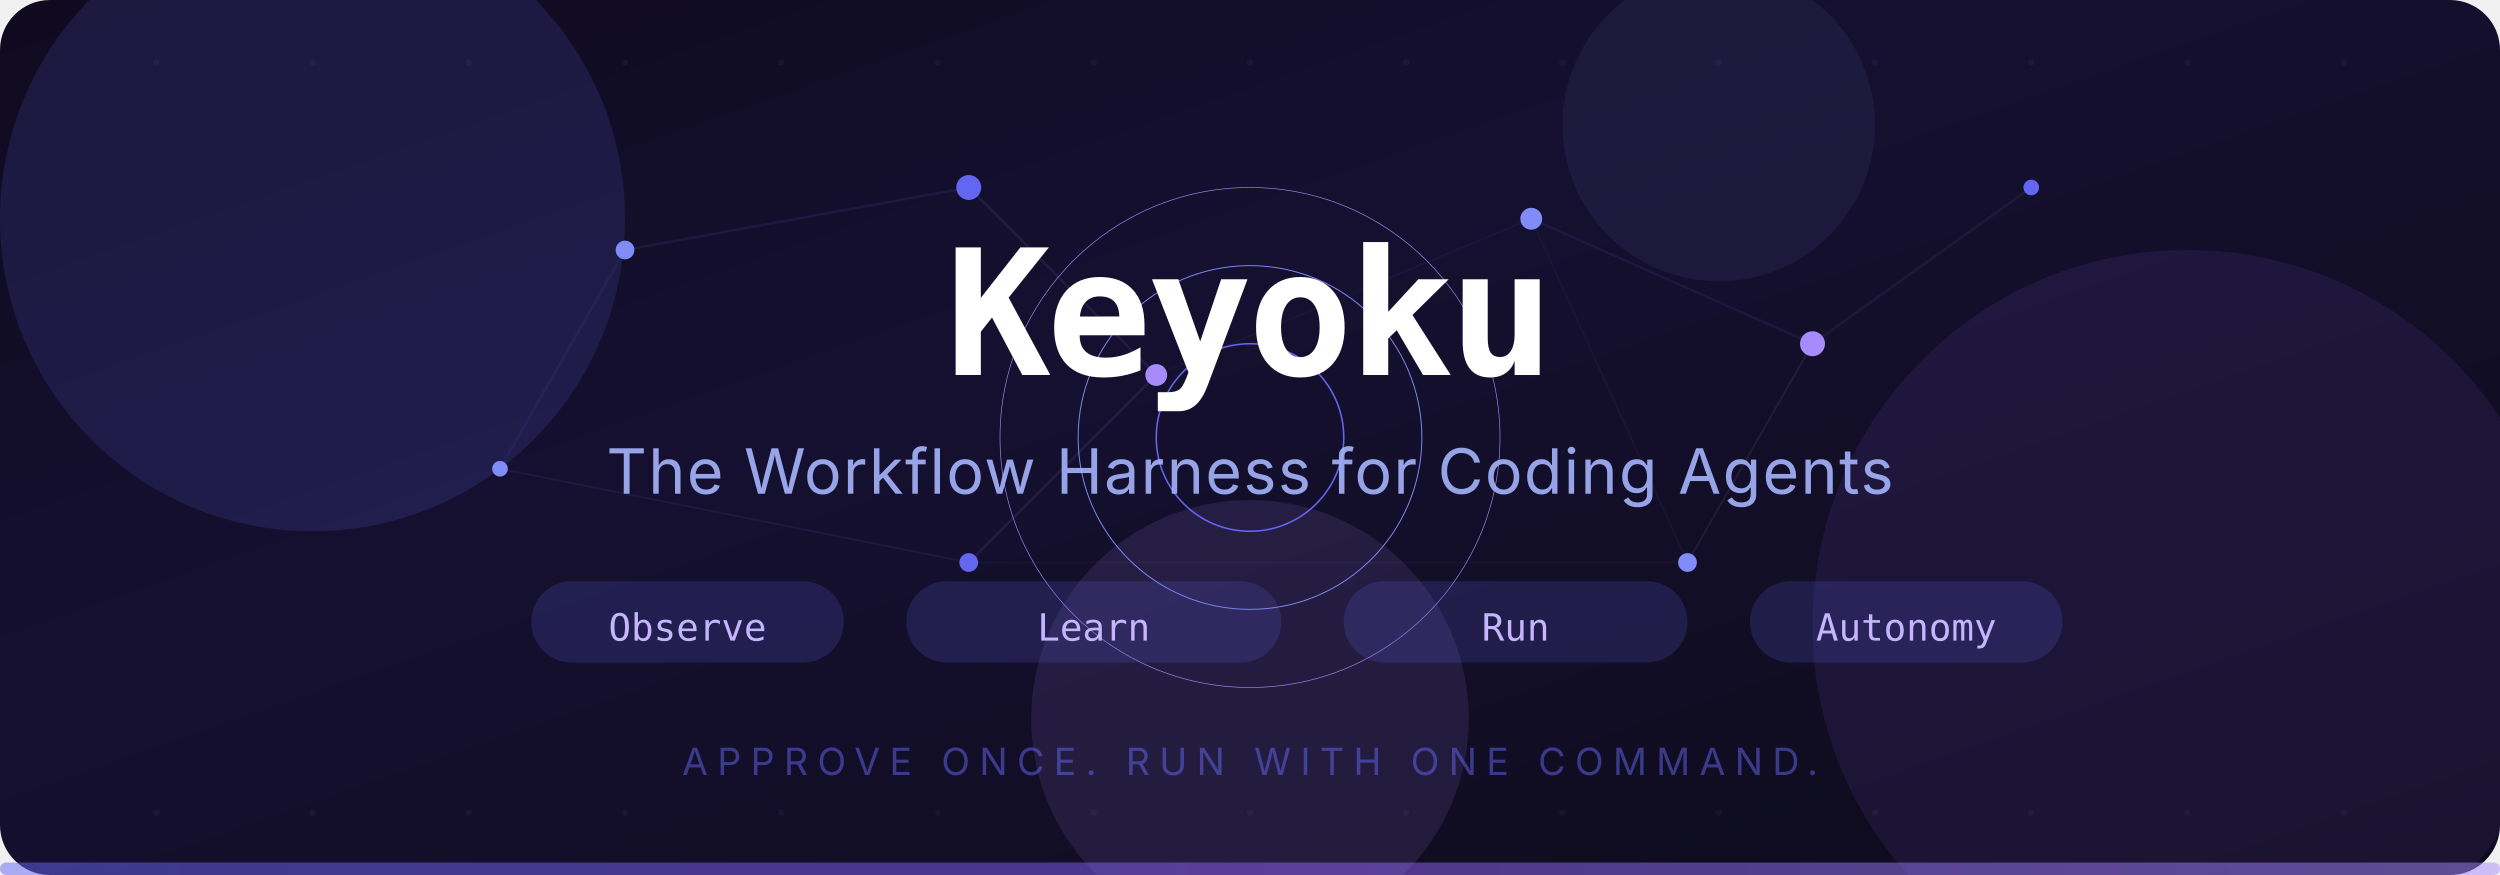
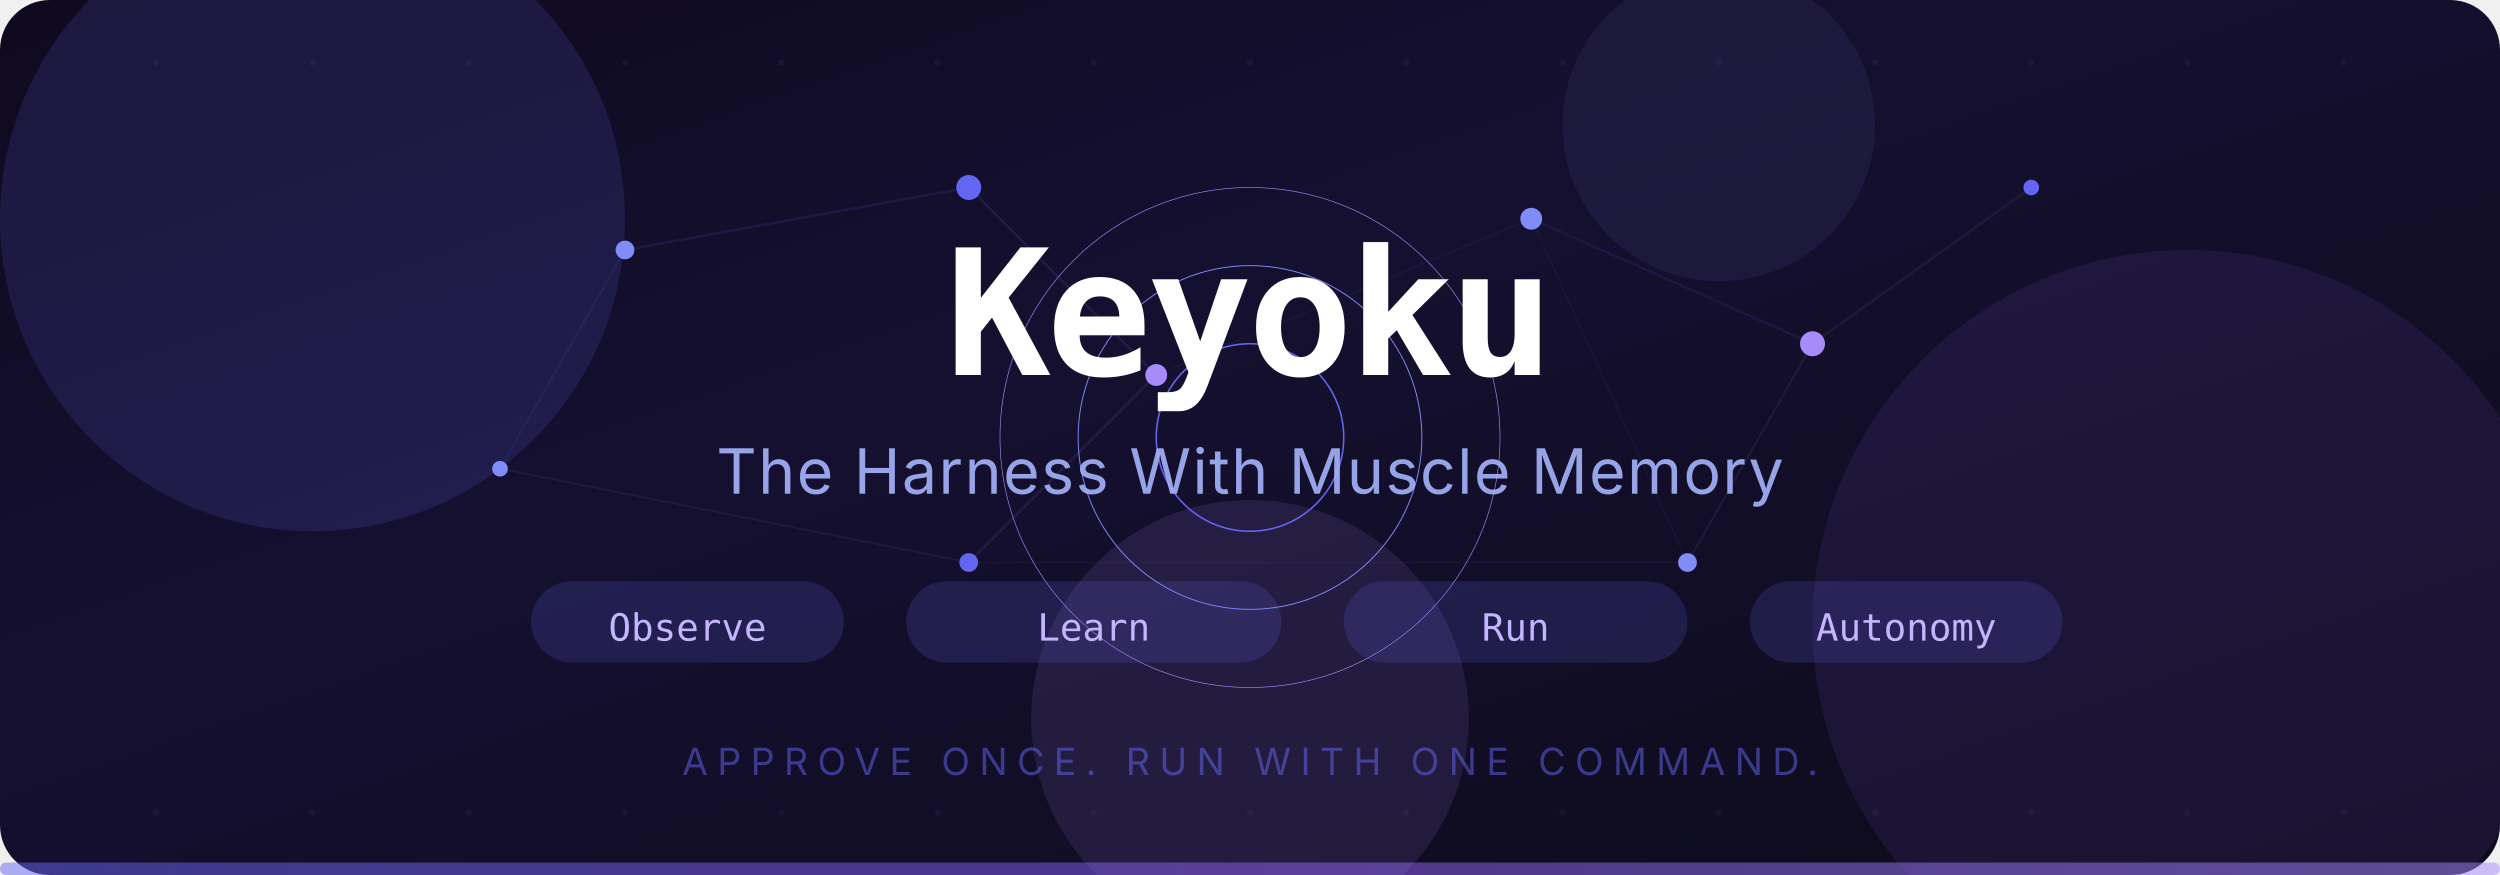
<svg xmlns="http://www.w3.org/2000/svg" width="800" height="280" viewBox="0 0 800 280">
  <defs>
    <linearGradient id="bg" x1="0%" y1="0%" x2="100%" y2="100%">
      <stop offset="0%" style="stop-color:#0f0a1e;stop-opacity:1" />
      <stop offset="40%" style="stop-color:#151030;stop-opacity:1" />
      <stop offset="100%" style="stop-color:#0d0b1a;stop-opacity:1" />
    </linearGradient>
    <linearGradient id="accent" x1="0%" y1="0%" x2="100%" y2="0%">
      <stop offset="0%" style="stop-color:#6366f1;stop-opacity:1" />
      <stop offset="50%" style="stop-color:#8b5cf6;stop-opacity:1" />
      <stop offset="100%" style="stop-color:#a78bfa;stop-opacity:1" />
    </linearGradient>
    <linearGradient id="nodeGlow" x1="0%" y1="0%" x2="100%" y2="100%">
      <stop offset="0%" style="stop-color:#818cf8;stop-opacity:0.6" />
      <stop offset="100%" style="stop-color:#a78bfa;stop-opacity:0.2" />
    </linearGradient>
    <filter id="blur1" x="-50%" y="-50%" width="200%" height="200%">
      <feGaussianBlur stdDeviation="2" />
    </filter>
  </defs>
  <style>
    .orb1 { animation: float1 8s ease-in-out infinite; }
    .orb2 { animation: float2 10s ease-in-out infinite; }
    .orb3 { animation: float3 7s ease-in-out infinite; }
    .orb4 { animation: float4 9s ease-in-out infinite; }
    .pulse { animation: pulse 4s ease-in-out infinite; }
    .pulse2 { animation: pulse 4s ease-in-out infinite; animation-delay: 2s; }
    .particle { animation: drift 14s linear infinite; }
    .signal { animation: signalPulse 3s ease-in-out infinite; }
    .conn { animation: connFade 5s ease-in-out infinite; }
    @keyframes float1 {
      0%, 100% { transform: translate(0, 0); opacity: 0.15; }
      50% { transform: translate(15px, -10px); opacity: 0.28; }
    }
    @keyframes float2 {
      0%, 100% { transform: translate(0, 0); opacity: 0.1; }
      50% { transform: translate(-12px, 8px); opacity: 0.2; }
    }
    @keyframes float3 {
      0%, 100% { transform: translate(0, 0); opacity: 0.12; }
      50% { transform: translate(8px, -12px); opacity: 0.24; }
    }
    @keyframes float4 {
      0%, 100% { transform: translate(0, 0); opacity: 0.08; }
      50% { transform: translate(-6px, 6px); opacity: 0.16; }
    }
    @keyframes pulse {
      0%, 100% { opacity: 0.3; r: 3; }
      50% { opacity: 0.8; r: 4.5; }
    }
    @keyframes signalPulse {
      0%, 100% { opacity: 0.1; }
      50% { opacity: 0.4; }
    }
    @keyframes drift {
      0% { transform: translateX(-40px); opacity: 0; }
      8% { opacity: 0.5; }
      92% { opacity: 0.5; }
      100% { transform: translateX(840px); opacity: 0; }
    }
    @keyframes connFade {
      0%, 100% { opacity: 0.06; }
      50% { opacity: 0.15; }
    }
  </style>
  <rect width="800" height="280" rx="16" fill="url(#bg)" />
  <rect x="0" y="276" width="800" height="4" rx="2" fill="url(#accent)" opacity="0.5" />
  <circle class="orb1" cx="100" cy="70" r="100" fill="#6366f1" opacity="0.15" />
  <circle class="orb2" cx="700" cy="200" r="120" fill="#8b5cf6" opacity="0.1" />
  <circle class="orb3" cx="400" cy="230" r="70" fill="#a78bfa" opacity="0.12" />
  <circle class="orb4" cx="550" cy="40" r="50" fill="#818cf8" opacity="0.08" />
  <g class="conn">
    <line x1="200" y1="80" x2="310" y2="60" stroke="#6366f1" stroke-width="0.8" opacity="0.12" />
    <line x1="310" y1="60" x2="370" y2="120" stroke="#818cf8" stroke-width="0.8" opacity="0.1" />
    <line x1="200" y1="80" x2="160" y2="150" stroke="#6366f1" stroke-width="0.8" opacity="0.08" />
    <line x1="370" y1="120" x2="310" y2="180" stroke="#a78bfa" stroke-width="0.8" opacity="0.1" />
    <line x1="160" y1="150" x2="310" y2="180" stroke="#818cf8" stroke-width="0.6" opacity="0.08" />
    <line x1="490" y1="70" x2="580" y2="110" stroke="#6366f1" stroke-width="0.8" opacity="0.1" />
    <line x1="580" y1="110" x2="650" y2="60" stroke="#818cf8" stroke-width="0.8" opacity="0.08" />
    <line x1="580" y1="110" x2="540" y2="180" stroke="#a78bfa" stroke-width="0.6" opacity="0.1" />
    <line x1="490" y1="70" x2="540" y2="180" stroke="#6366f1" stroke-width="0.6" opacity="0.06" />
    <line x1="370" y1="120" x2="490" y2="70" stroke="#8b5cf6" stroke-width="0.6" opacity="0.06" />
    <line x1="310" y1="180" x2="540" y2="180" stroke="#a78bfa" stroke-width="0.5" opacity="0.05" />
  </g>
  <circle class="pulse" cx="200" cy="80" r="3" fill="#818cf8" />
  <circle class="pulse2" cx="310" cy="60" r="4" fill="#6366f1" />
  <circle class="pulse" cx="370" cy="120" r="3.5" fill="#a78bfa" style="animation-delay: 1s" />
  <circle class="pulse2" cx="160" cy="150" r="2.5" fill="#818cf8" style="animation-delay: 0.5s" />
  <circle class="pulse" cx="310" cy="180" r="3" fill="#6366f1" style="animation-delay: 3s" />
  <circle class="pulse2" cx="490" cy="70" r="3.5" fill="#818cf8" style="animation-delay: 1.5s" />
  <circle class="pulse" cx="580" cy="110" r="4" fill="#a78bfa" style="animation-delay: 2.5s" />
  <circle class="pulse2" cx="650" cy="60" r="2.5" fill="#6366f1" style="animation-delay: 0.8s" />
  <circle class="pulse" cx="540" cy="180" r="3" fill="#818cf8" style="animation-delay: 3.5s" />
  <circle class="signal" cx="400" cy="140" r="30" fill="none" stroke="#6366f1" stroke-width="0.5" />
  <circle class="signal" cx="400" cy="140" r="55" fill="none" stroke="#818cf8" stroke-width="0.3" style="animation-delay: 1s" />
  <circle class="signal" cx="400" cy="140" r="80" fill="none" stroke="#a78bfa" stroke-width="0.2" style="animation-delay: 2s" />
  <circle class="particle" cx="0" cy="90" r="1.5" fill="#818cf8" opacity="0" />
  <circle class="particle" cx="0" cy="190" r="1" fill="#a78bfa" opacity="0" style="animation-delay: 5s" />
  <circle class="particle" cx="0" cy="140" r="1.2" fill="#6366f1" opacity="0" style="animation-delay: 9s" />
  <g opacity="0.06">
    <circle cx="50" cy="20" r="1" fill="#a78bfa" />
    <circle cx="100" cy="20" r="1" fill="#a78bfa" />
    <circle cx="150" cy="20" r="1" fill="#a78bfa" />
    <circle cx="200" cy="20" r="1" fill="#a78bfa" />
    <circle cx="250" cy="20" r="1" fill="#a78bfa" />
    <circle cx="300" cy="20" r="1" fill="#a78bfa" />
    <circle cx="350" cy="20" r="1" fill="#a78bfa" />
    <circle cx="400" cy="20" r="1" fill="#a78bfa" />
    <circle cx="450" cy="20" r="1" fill="#a78bfa" />
    <circle cx="500" cy="20" r="1" fill="#a78bfa" />
    <circle cx="550" cy="20" r="1" fill="#a78bfa" />
    <circle cx="600" cy="20" r="1" fill="#a78bfa" />
    <circle cx="650" cy="20" r="1" fill="#a78bfa" />
    <circle cx="700" cy="20" r="1" fill="#a78bfa" />
    <circle cx="750" cy="20" r="1" fill="#a78bfa" />
    <circle cx="50" cy="260" r="1" fill="#a78bfa" />
    <circle cx="100" cy="260" r="1" fill="#a78bfa" />
    <circle cx="150" cy="260" r="1" fill="#a78bfa" />
    <circle cx="200" cy="260" r="1" fill="#a78bfa" />
    <circle cx="250" cy="260" r="1" fill="#a78bfa" />
    <circle cx="300" cy="260" r="1" fill="#a78bfa" />
    <circle cx="350" cy="260" r="1" fill="#a78bfa" />
    <circle cx="400" cy="260" r="1" fill="#a78bfa" />
    <circle cx="450" cy="260" r="1" fill="#a78bfa" />
    <circle cx="500" cy="260" r="1" fill="#a78bfa" />
    <circle cx="550" cy="260" r="1" fill="#a78bfa" />
    <circle cx="600" cy="260" r="1" fill="#a78bfa" />
    <circle cx="650" cy="260" r="1" fill="#a78bfa" />
    <circle cx="700" cy="260" r="1" fill="#a78bfa" />
    <circle cx="750" cy="260" r="1" fill="#a78bfa" />
  </g>
  <text x="400" y="120" font-family="ui-monospace, 'SF Mono', 'Cascadia Code', 'Fira Code', Menlo, monospace" font-size="56" font-weight="700" fill="white" text-anchor="middle" letter-spacing="-1.5">
    Keyoku
  </text>
  <text x="400" y="158" font-family="ui-sans-serif, system-ui, -apple-system, 'Segoe UI', sans-serif" font-size="20" fill="#a5b4fc" text-anchor="middle" letter-spacing="0.5" opacity="0.9">
-     The Workflow Harness for Coding Agents
+     The Harness With Muscle Memory
  </text>
  <g transform="translate(400, 200)" text-anchor="middle">
    <rect x="-230" y="-14" width="100" height="26" rx="13" fill="#6366f1" opacity="0.18" />
    <text x="-180" y="5" font-family="ui-monospace, monospace" font-size="12" fill="#c4b5fd">Observe</text>
    <rect x="-110" y="-14" width="120" height="26" rx="13" fill="#6366f1" opacity="0.18" />
    <text x="-50" y="5" font-family="ui-monospace, monospace" font-size="12" fill="#c4b5fd">Learn</text>
    <rect x="30" y="-14" width="110" height="26" rx="13" fill="#6366f1" opacity="0.18" />
    <text x="85" y="5" font-family="ui-monospace, monospace" font-size="12" fill="#c4b5fd">Run</text>
    <rect x="160" y="-14" width="100" height="26" rx="13" fill="#6366f1" opacity="0.18" />
    <text x="210" y="5" font-family="ui-monospace, monospace" font-size="12" fill="#c4b5fd">Autonomy</text>
  </g>
  <text x="400" y="248" font-family="ui-sans-serif, system-ui, -apple-system, 'Segoe UI', sans-serif" font-size="12" fill="#6366f1" text-anchor="middle" letter-spacing="3" opacity="0.5">
    APPROVE ONCE. RUN WITH ONE COMMAND.
  </text>
</svg>
